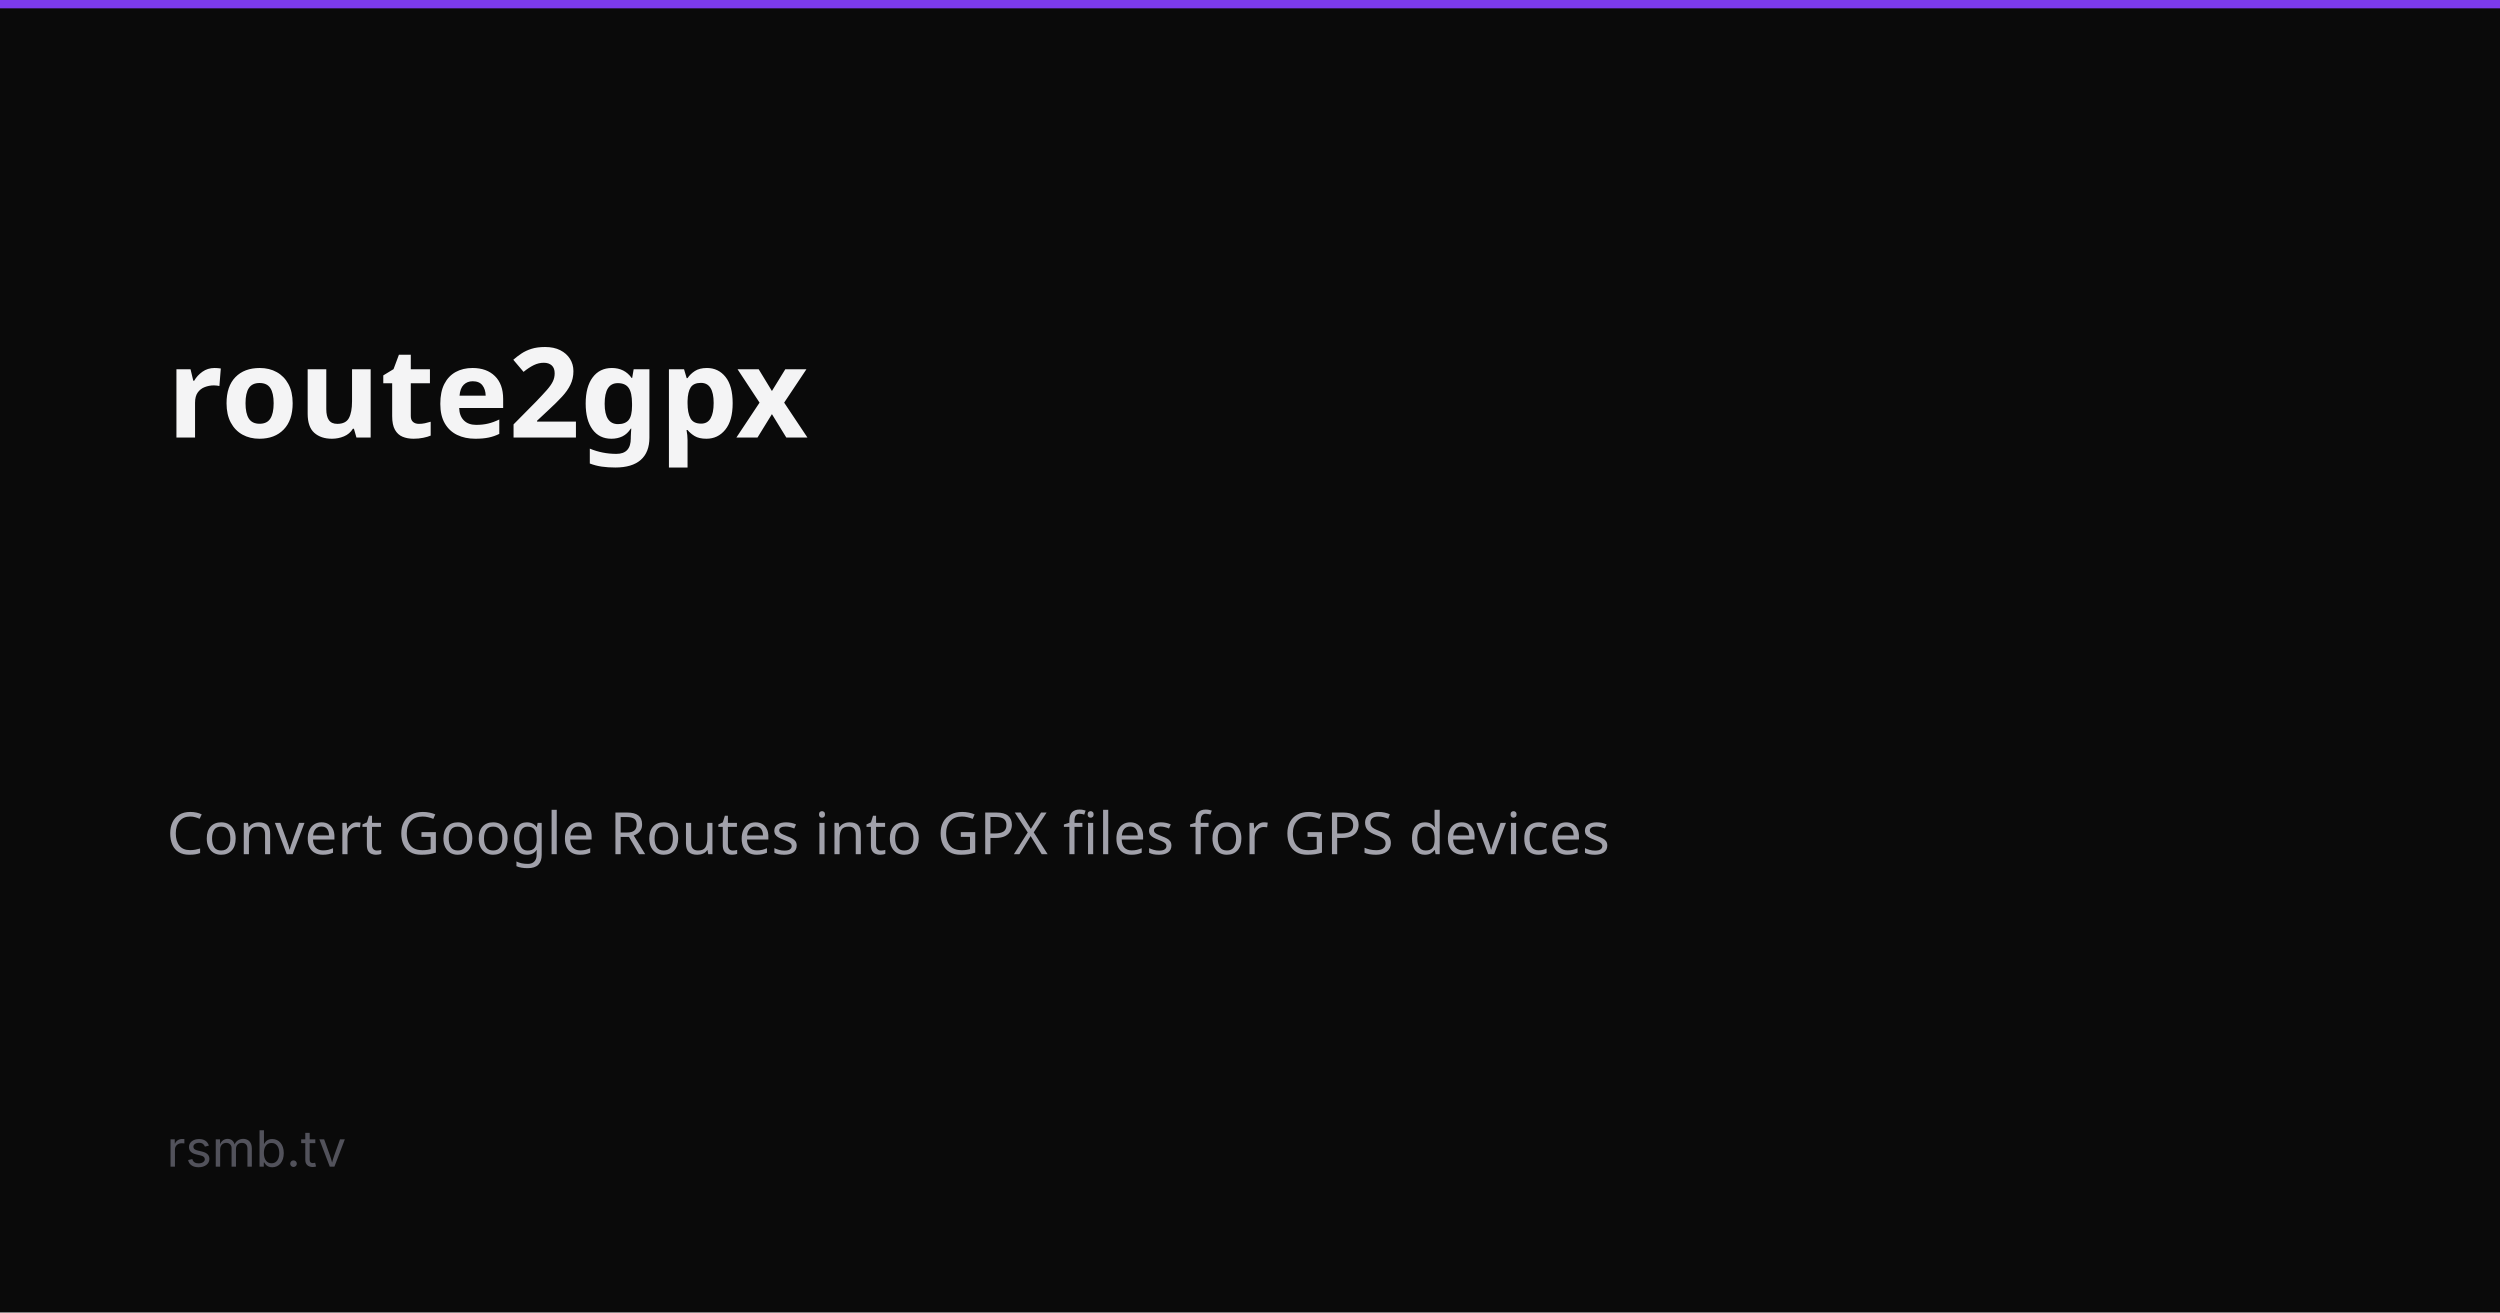
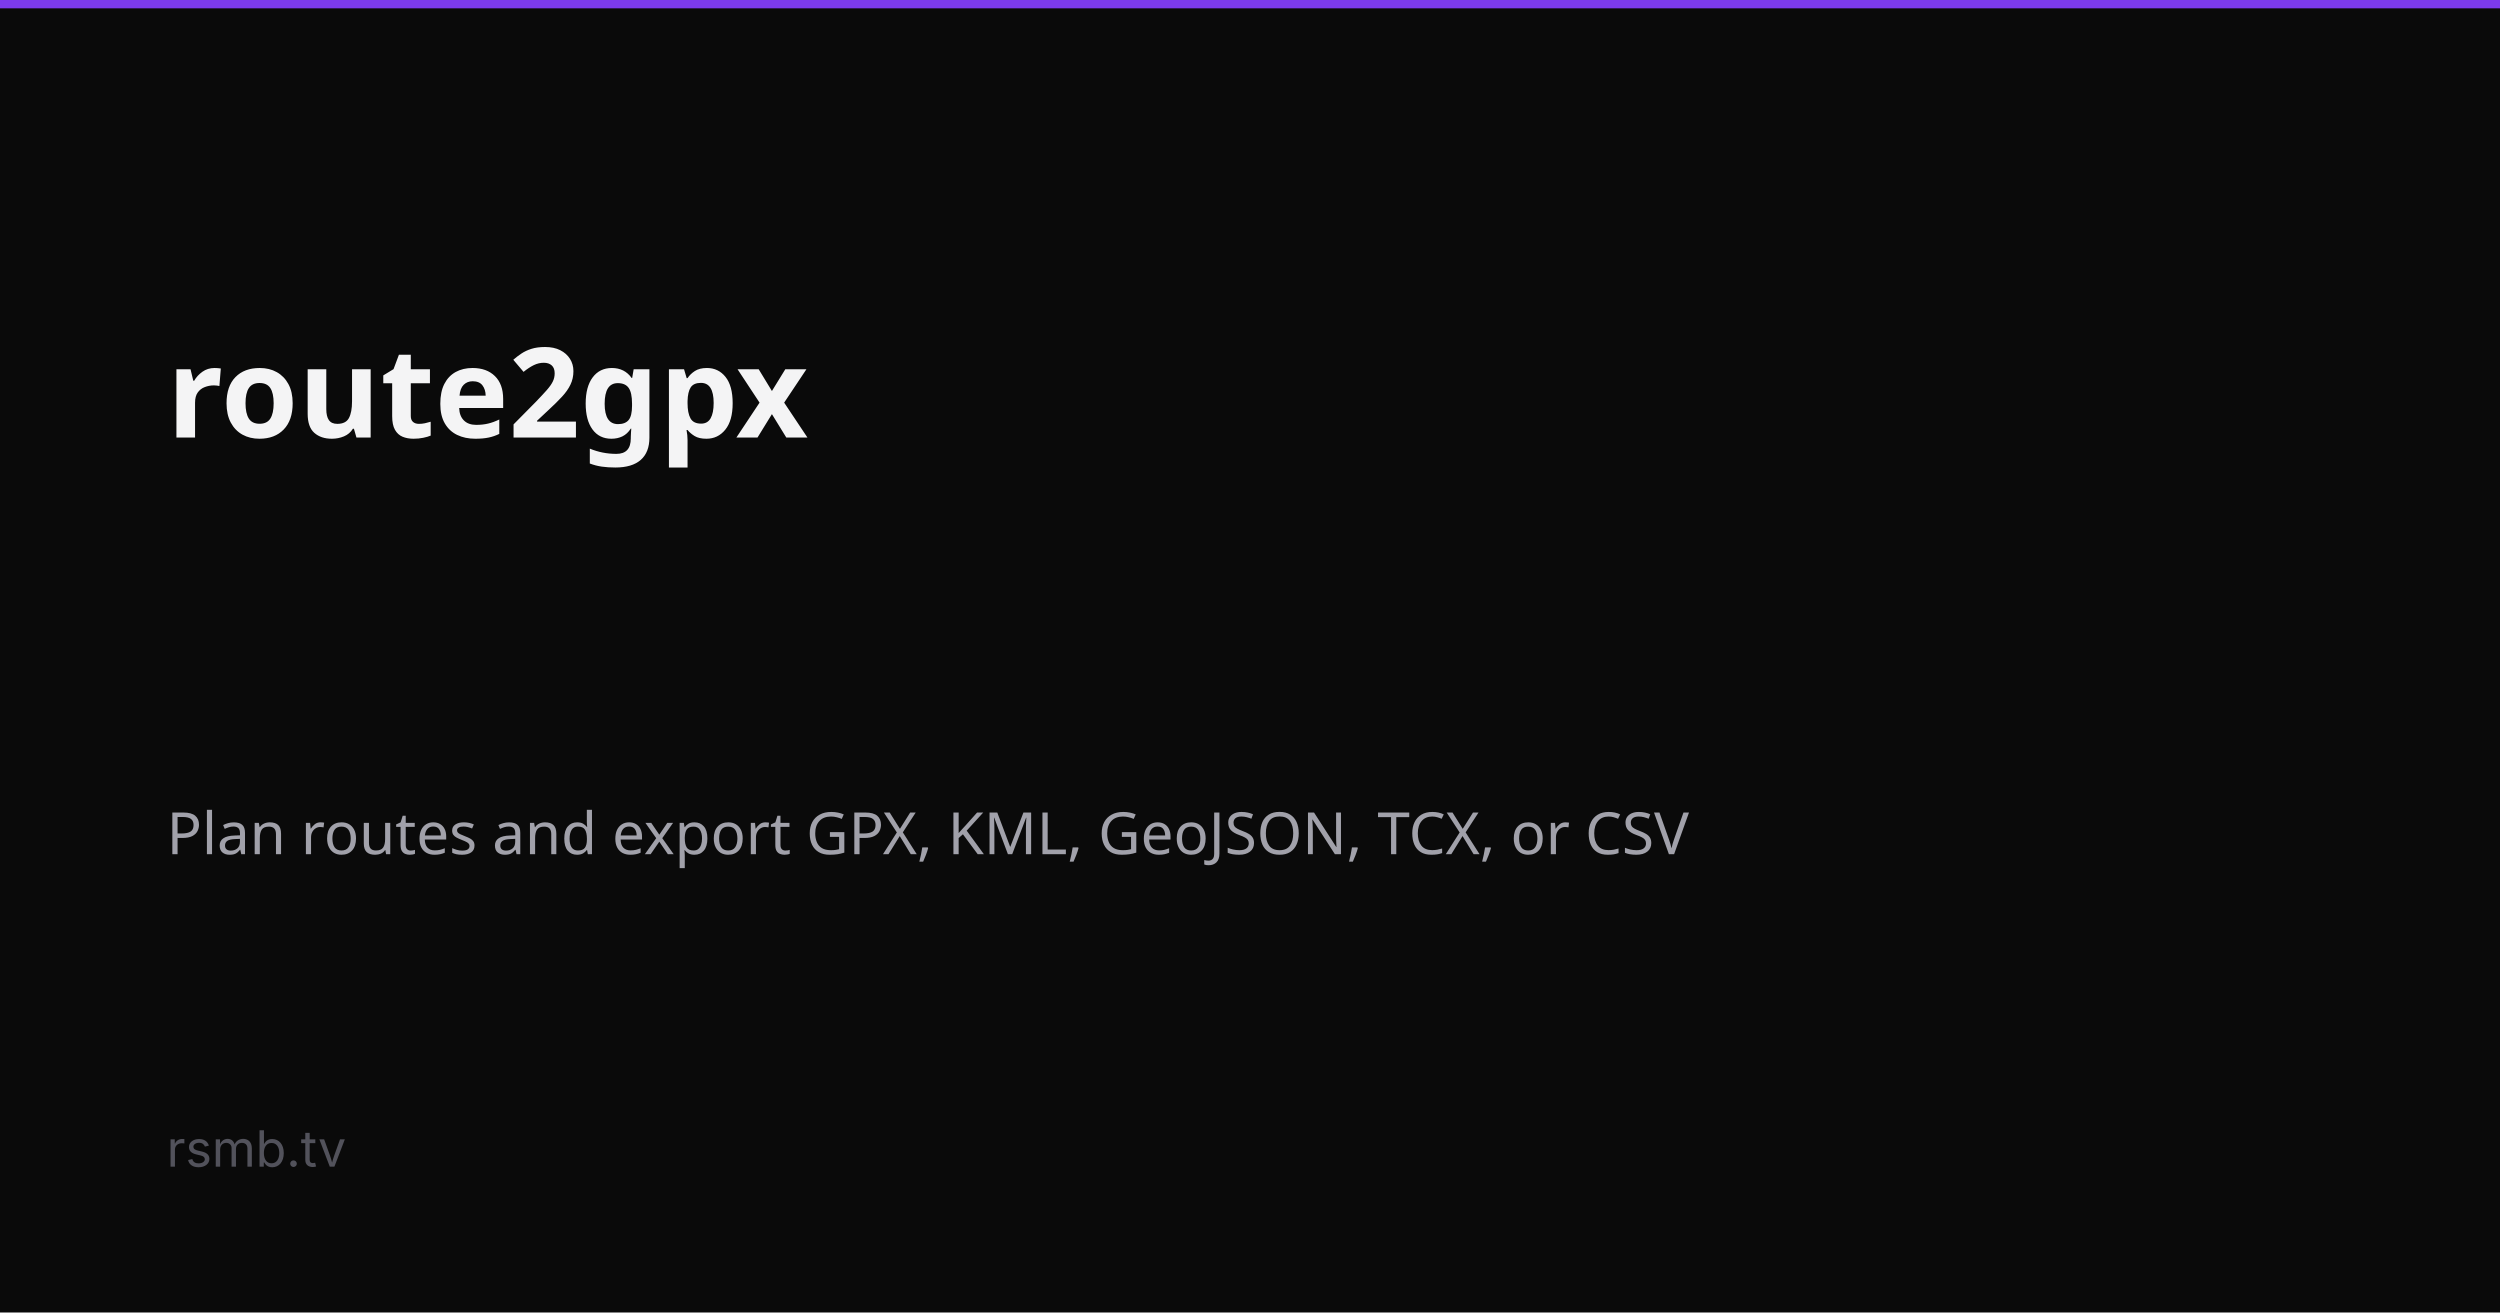
<svg xmlns="http://www.w3.org/2000/svg" width="1200" height="630">
  <rect width="1200" height="630" fill="#0a0a0a" />
  <rect x="0" y="0" width="1200" height="4" fill="#7c3aed" />
  <text font-family="sans-serif" font-size="60" font-weight="600" fill="#f4f4f5">
    <tspan x="80" y="210">route2gpx</tspan>
  </text>
  <text font-family="sans-serif" font-size="28" fill="#a1a1aa">
-     <tspan x="80" y="410">Convert Google Routes into GPX files for GPS devices</tspan>
+     <tspan x="80" y="410">Plan routes and export GPX, KML, GeoJSON, TCX, or CSV</tspan>
  </text>
  <text x="80" y="560" font-family="system-ui, -apple-system, sans-serif" font-size="24" fill="#52525b">rsmb.tv</text>
</svg>
